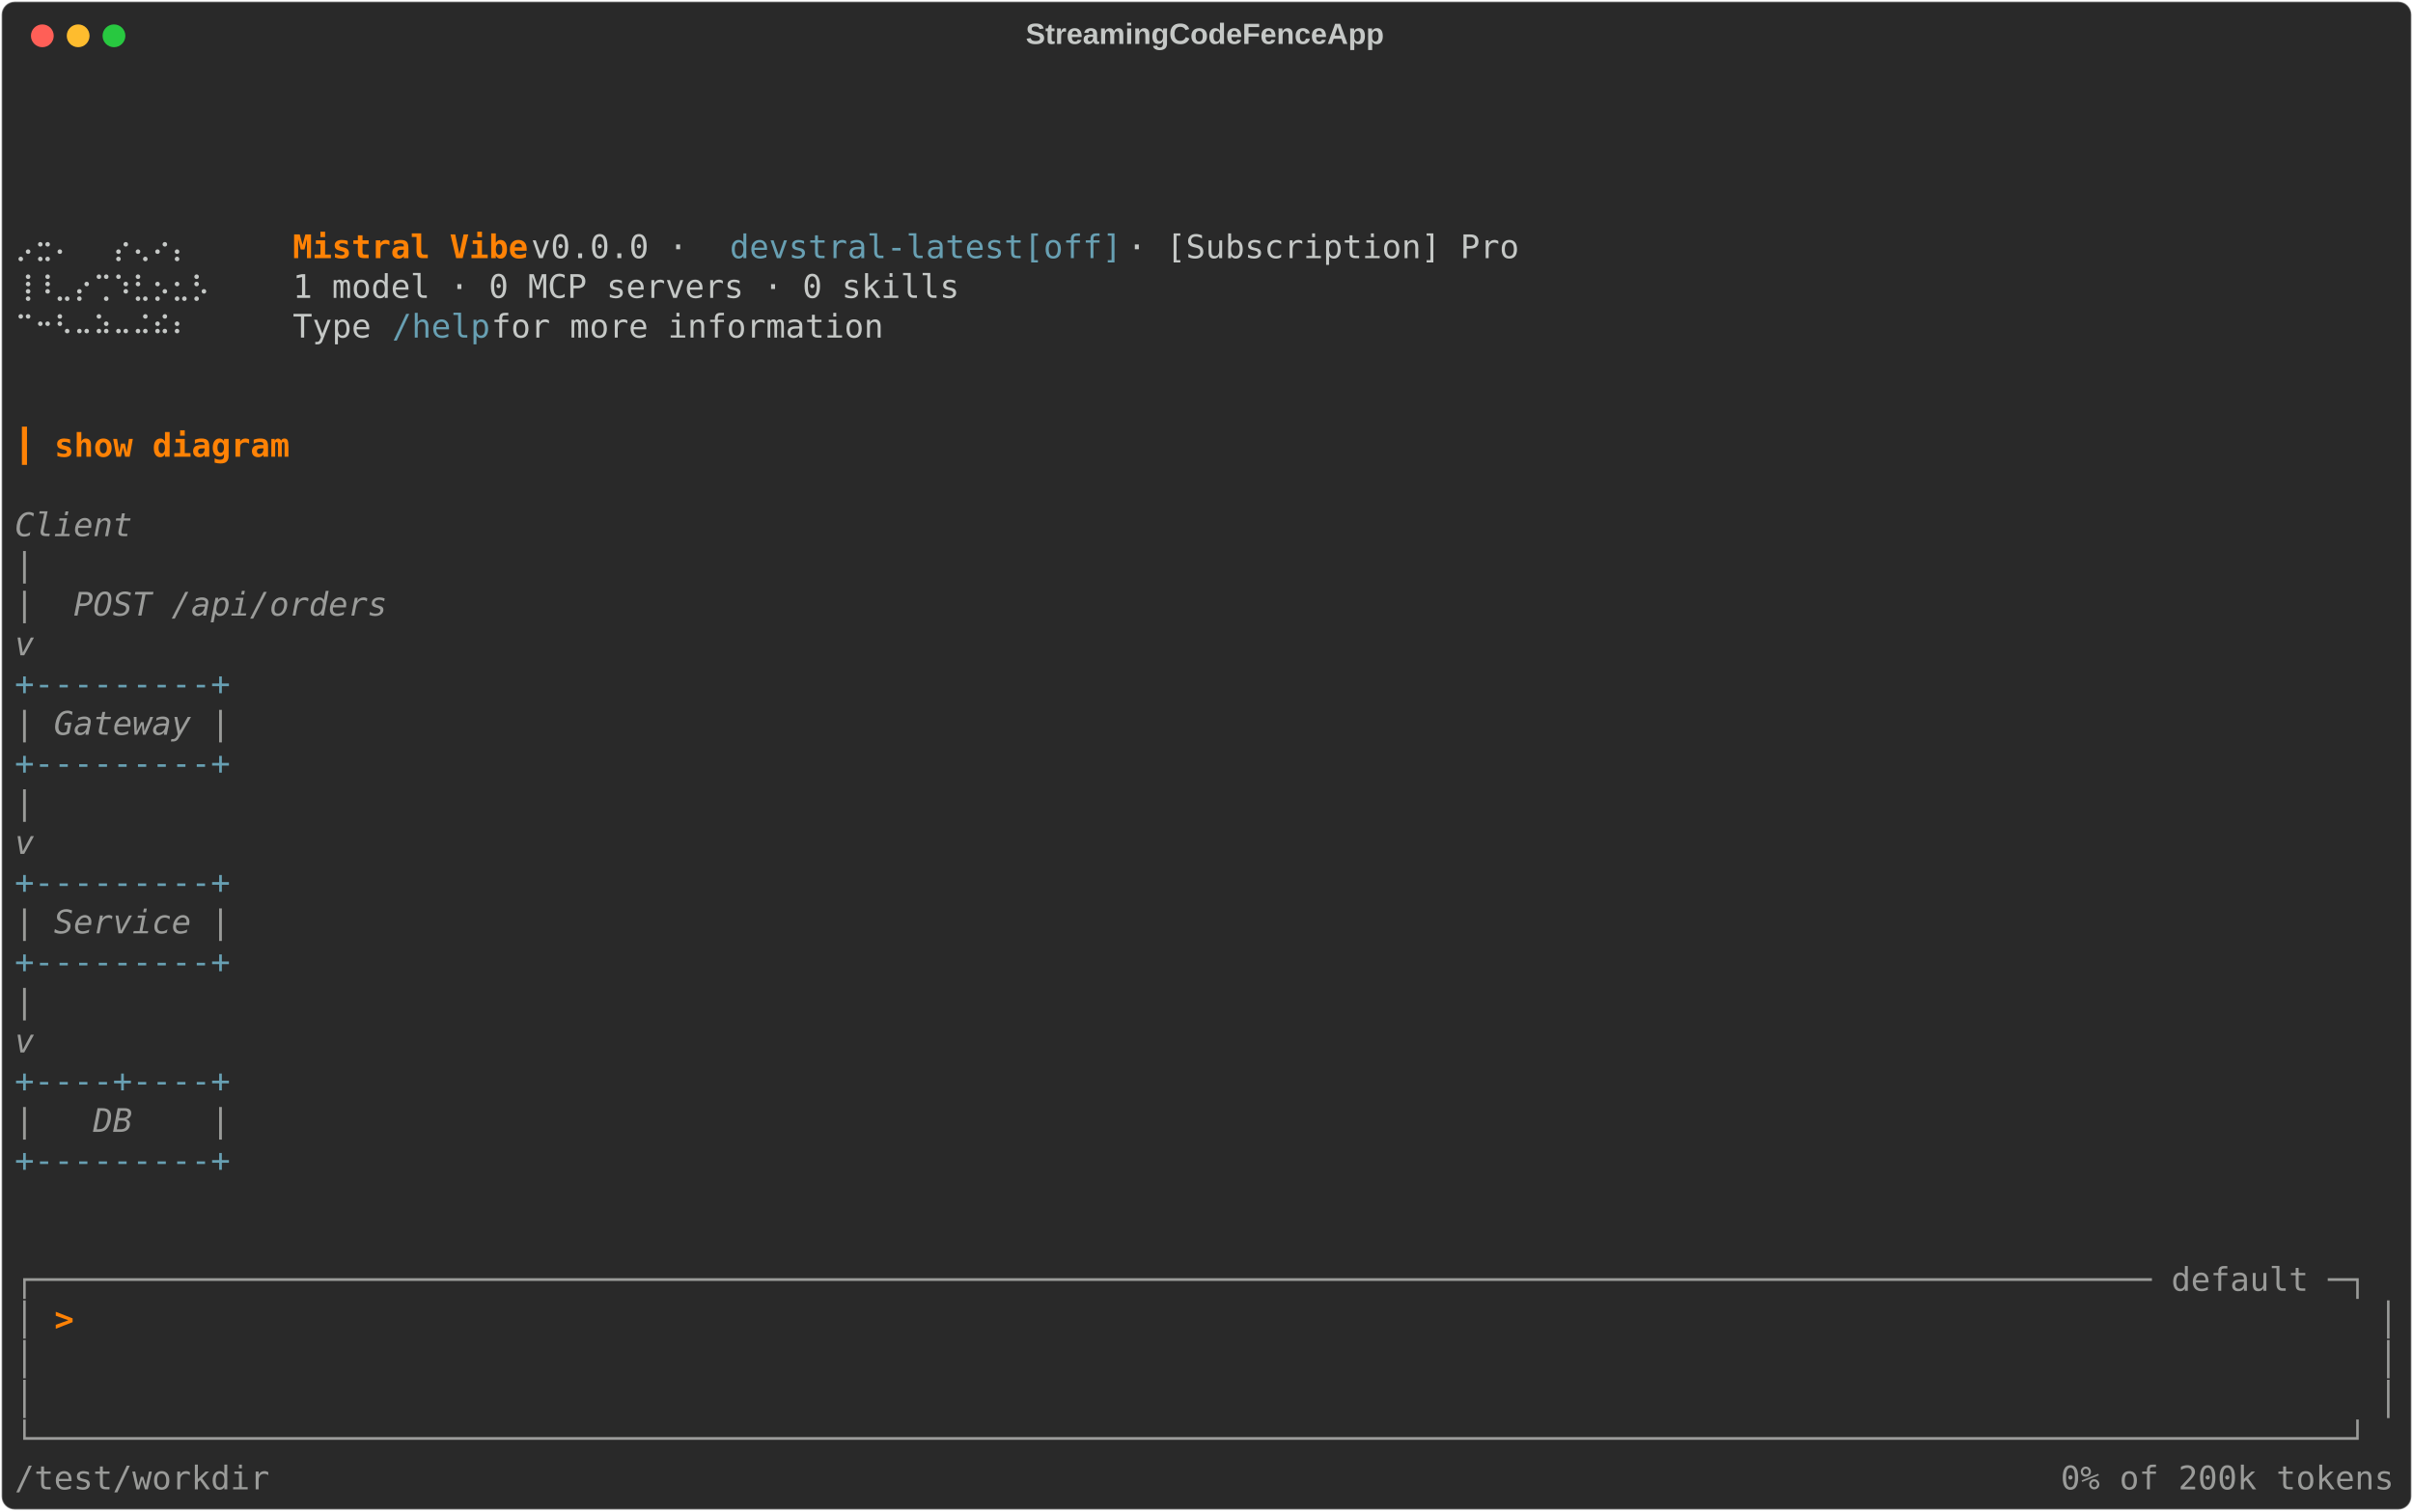
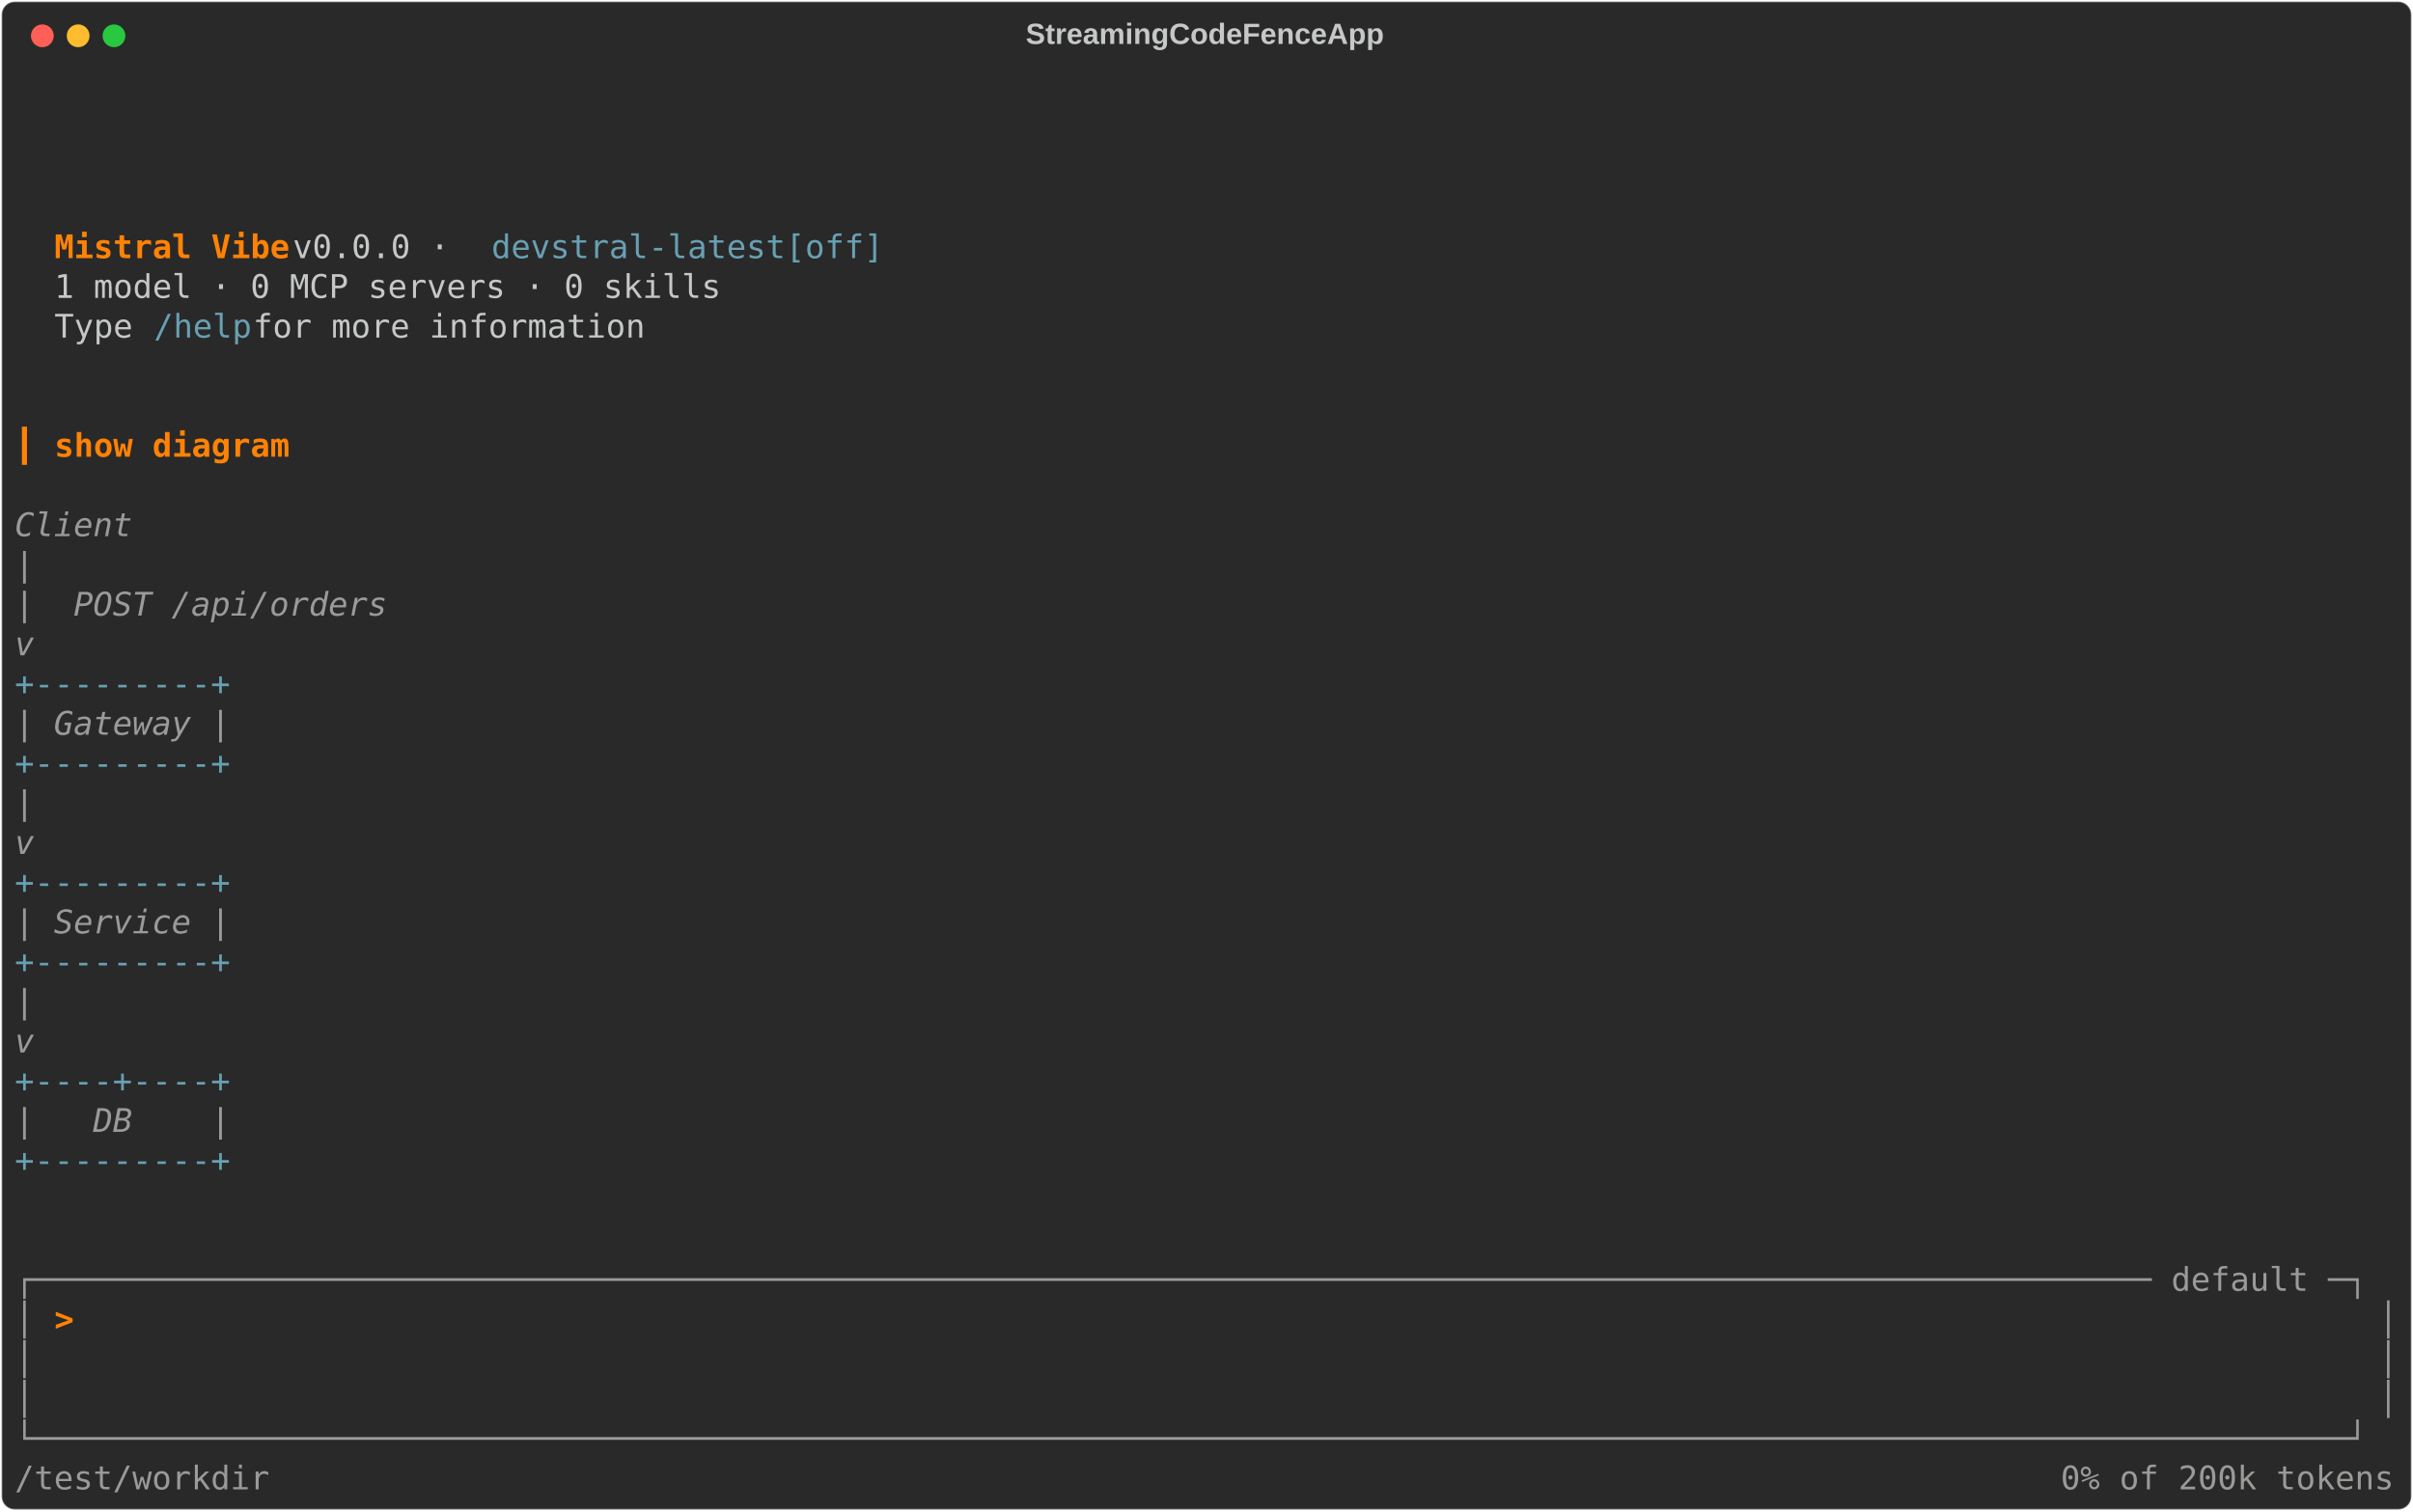
<svg xmlns="http://www.w3.org/2000/svg" class="rich-terminal" viewBox="0 0 1482 928.4">
  <style>

    @font-face {
        font-family: "Fira Code";
        src: local("FiraCode-Regular"),
                url("https://cdnjs.cloudflare.com/ajax/libs/firacode/6.2.0/woff2/FiraCode-Regular.woff2") format("woff2"),
                url("https://cdnjs.cloudflare.com/ajax/libs/firacode/6.2.0/woff/FiraCode-Regular.woff") format("woff");
        font-style: normal;
        font-weight: 400;
    }
    @font-face {
        font-family: "Fira Code";
        src: local("FiraCode-Bold"),
                url("https://cdnjs.cloudflare.com/ajax/libs/firacode/6.2.0/woff2/FiraCode-Bold.woff2") format("woff2"),
                url("https://cdnjs.cloudflare.com/ajax/libs/firacode/6.2.0/woff/FiraCode-Bold.woff") format("woff");
        font-style: bold;
        font-weight: 700;
    }

    .terminal-matrix {
        font-family: Fira Code, monospace;
        font-size: 20px;
        line-height: 24.4px;
        font-variant-east-asian: full-width;
    }

    .terminal-title {
        font-size: 18px;
        font-weight: bold;
        font-family: arial;
    }

    .terminal-r1 { fill: #c5c8c6 }
.terminal-r2 { fill: #ff8205;font-weight: bold }
.terminal-r3 { fill: #68a0b3 }
.terminal-r4 { fill: #ff8205 }
.terminal-r5 { fill: #9a9b99;font-style: italic; }
.terminal-r6 { fill: #d2d2d2 }
.terminal-r7 { fill: #9a9b99 }
    </style>
  <defs>
    <clipPath id="terminal-clip-terminal">
      <rect x="0" y="0" width="1463.0" height="877.4" />
    </clipPath>
    <clipPath id="terminal-line-0">
      <rect x="0" y="1.5" width="1464" height="24.65" />
    </clipPath>
    <clipPath id="terminal-line-1">
      <rect x="0" y="25.9" width="1464" height="24.65" />
    </clipPath>
    <clipPath id="terminal-line-2">
      <rect x="0" y="50.3" width="1464" height="24.65" />
    </clipPath>
    <clipPath id="terminal-line-3">
      <rect x="0" y="74.7" width="1464" height="24.65" />
    </clipPath>
    <clipPath id="terminal-line-4">
      <rect x="0" y="99.1" width="1464" height="24.65" />
    </clipPath>
    <clipPath id="terminal-line-5">
      <rect x="0" y="123.5" width="1464" height="24.65" />
    </clipPath>
    <clipPath id="terminal-line-6">
      <rect x="0" y="147.9" width="1464" height="24.65" />
    </clipPath>
    <clipPath id="terminal-line-7">
      <rect x="0" y="172.3" width="1464" height="24.65" />
    </clipPath>
    <clipPath id="terminal-line-8">
      <rect x="0" y="196.7" width="1464" height="24.65" />
    </clipPath>
    <clipPath id="terminal-line-9">
      <rect x="0" y="221.1" width="1464" height="24.65" />
    </clipPath>
    <clipPath id="terminal-line-10">
      <rect x="0" y="245.5" width="1464" height="24.65" />
    </clipPath>
    <clipPath id="terminal-line-11">
      <rect x="0" y="269.9" width="1464" height="24.65" />
    </clipPath>
    <clipPath id="terminal-line-12">
      <rect x="0" y="294.3" width="1464" height="24.65" />
    </clipPath>
    <clipPath id="terminal-line-13">
      <rect x="0" y="318.7" width="1464" height="24.65" />
    </clipPath>
    <clipPath id="terminal-line-14">
      <rect x="0" y="343.1" width="1464" height="24.65" />
    </clipPath>
    <clipPath id="terminal-line-15">
      <rect x="0" y="367.5" width="1464" height="24.65" />
    </clipPath>
    <clipPath id="terminal-line-16">
      <rect x="0" y="391.9" width="1464" height="24.65" />
    </clipPath>
    <clipPath id="terminal-line-17">
      <rect x="0" y="416.3" width="1464" height="24.65" />
    </clipPath>
    <clipPath id="terminal-line-18">
      <rect x="0" y="440.7" width="1464" height="24.65" />
    </clipPath>
    <clipPath id="terminal-line-19">
      <rect x="0" y="465.1" width="1464" height="24.65" />
    </clipPath>
    <clipPath id="terminal-line-20">
      <rect x="0" y="489.5" width="1464" height="24.65" />
    </clipPath>
    <clipPath id="terminal-line-21">
      <rect x="0" y="513.9" width="1464" height="24.65" />
    </clipPath>
    <clipPath id="terminal-line-22">
      <rect x="0" y="538.3" width="1464" height="24.65" />
    </clipPath>
    <clipPath id="terminal-line-23">
      <rect x="0" y="562.7" width="1464" height="24.65" />
    </clipPath>
    <clipPath id="terminal-line-24">
      <rect x="0" y="587.1" width="1464" height="24.65" />
    </clipPath>
    <clipPath id="terminal-line-25">
      <rect x="0" y="611.5" width="1464" height="24.65" />
    </clipPath>
    <clipPath id="terminal-line-26">
      <rect x="0" y="635.9" width="1464" height="24.65" />
    </clipPath>
    <clipPath id="terminal-line-27">
      <rect x="0" y="660.3" width="1464" height="24.65" />
    </clipPath>
    <clipPath id="terminal-line-28">
      <rect x="0" y="684.7" width="1464" height="24.65" />
    </clipPath>
    <clipPath id="terminal-line-29">
      <rect x="0" y="709.1" width="1464" height="24.65" />
    </clipPath>
    <clipPath id="terminal-line-30">
      <rect x="0" y="733.5" width="1464" height="24.65" />
    </clipPath>
    <clipPath id="terminal-line-31">
      <rect x="0" y="757.9" width="1464" height="24.65" />
    </clipPath>
    <clipPath id="terminal-line-32">
      <rect x="0" y="782.3" width="1464" height="24.65" />
    </clipPath>
    <clipPath id="terminal-line-33">
      <rect x="0" y="806.7" width="1464" height="24.65" />
    </clipPath>
    <clipPath id="terminal-line-34">
      <rect x="0" y="831.1" width="1464" height="24.65" />
    </clipPath>
  </defs>
  <rect fill="#292929" stroke="rgba(255,255,255,0.35)" stroke-width="1" x="1" y="1" width="1480" height="926.4" rx="8" />
  <text class="terminal-title" fill="#c5c8c6" text-anchor="middle" x="740" y="27">StreamingCodeFenceApp</text>
  <g transform="translate(26,22)">
    <circle cx="0" cy="0" r="7" fill="#ff5f57" />
    <circle cx="22" cy="0" r="7" fill="#febc2e" />
    <circle cx="44" cy="0" r="7" fill="#28c840" />
  </g>
  <g transform="translate(9, 41)" clip-path="url(#terminal-clip-terminal)">
    <g class="terminal-matrix">
      <text class="terminal-r1" x="1464" y="20" textLength="12.2" clip-path="url(#terminal-line-0)">
</text>
      <text class="terminal-r1" x="1464" y="44.4" textLength="12.2" clip-path="url(#terminal-line-1)">
</text>
      <text class="terminal-r1" x="1464" y="68.8" textLength="12.2" clip-path="url(#terminal-line-2)">
</text>
      <text class="terminal-r1" x="1464" y="93.2" textLength="12.2" clip-path="url(#terminal-line-3)">
</text>
-       <text class="terminal-r1" x="0" y="117.6" textLength="134.2" clip-path="url(#terminal-line-4)">  ⡠⣒⠄  ⡔⢄⠔⡄</text>
-       <text class="terminal-r2" x="170.8" y="117.6" textLength="146.4" clip-path="url(#terminal-line-4)">Mistral Vibe</text>
-       <text class="terminal-r1" x="317.2" y="117.6" textLength="122" clip-path="url(#terminal-line-4)"> v0.0.0 · </text>
-       <text class="terminal-r3" x="439.2" y="117.6" textLength="244" clip-path="url(#terminal-line-4)">devstral-latest[off]</text>
-       <text class="terminal-r1" x="683.2" y="117.6" textLength="256.2" clip-path="url(#terminal-line-4)"> · [Subscription] Pro</text>
+       <text class="terminal-r2" x="24.4" y="117.6" textLength="146.4" clip-path="url(#terminal-line-4)">Mistral Vibe</text>
+       <text class="terminal-r1" x="170.8" y="117.6" textLength="122" clip-path="url(#terminal-line-4)"> v0.0.0 · </text>
+       <text class="terminal-r3" x="292.8" y="117.6" textLength="244" clip-path="url(#terminal-line-4)">devstral-latest[off]</text>
      <text class="terminal-r1" x="1464" y="117.6" textLength="12.2" clip-path="url(#terminal-line-4)">
</text>
-       <text class="terminal-r1" x="0" y="142" textLength="134.2" clip-path="url(#terminal-line-5)"> ⢸⠸⣀⡔⢉⠱⣃⡢⣂⡣</text>
-       <text class="terminal-r1" x="170.8" y="142" textLength="414.8" clip-path="url(#terminal-line-5)">1 model · 0 MCP servers · 0 skills</text>
+       <text class="terminal-r1" x="24.4" y="142" textLength="414.8" clip-path="url(#terminal-line-5)">1 model · 0 MCP servers · 0 skills</text>
      <text class="terminal-r1" x="1464" y="142" textLength="12.2" clip-path="url(#terminal-line-5)">
</text>
-       <text class="terminal-r1" x="0" y="166.4" textLength="134.2" clip-path="url(#terminal-line-6)">  ⠉⠒⠣⠤⠵⠤⠬⠮⠆</text>
-       <text class="terminal-r1" x="170.8" y="166.4" textLength="61" clip-path="url(#terminal-line-6)">Type </text>
-       <text class="terminal-r3" x="231.8" y="166.4" textLength="61" clip-path="url(#terminal-line-6)">/help</text>
-       <text class="terminal-r1" x="292.8" y="166.4" textLength="256.2" clip-path="url(#terminal-line-6)"> for more information</text>
+       <text class="terminal-r1" x="24.4" y="166.4" textLength="61" clip-path="url(#terminal-line-6)">Type </text>
+       <text class="terminal-r3" x="85.4" y="166.4" textLength="61" clip-path="url(#terminal-line-6)">/help</text>
+       <text class="terminal-r1" x="146.4" y="166.4" textLength="256.2" clip-path="url(#terminal-line-6)"> for more information</text>
      <text class="terminal-r1" x="1464" y="166.4" textLength="12.2" clip-path="url(#terminal-line-6)">
</text>
      <text class="terminal-r1" x="1464" y="190.8" textLength="12.2" clip-path="url(#terminal-line-7)">
</text>
      <text class="terminal-r1" x="1464" y="215.2" textLength="12.2" clip-path="url(#terminal-line-8)">
</text>
      <text class="terminal-r4" x="0" y="239.6" textLength="12.2" clip-path="url(#terminal-line-9)">┃</text>
      <text class="terminal-r2" x="24.4" y="239.6" textLength="146.4" clip-path="url(#terminal-line-9)">show diagram</text>
      <text class="terminal-r1" x="1464" y="239.6" textLength="12.2" clip-path="url(#terminal-line-9)">
</text>
      <text class="terminal-r1" x="1464" y="264" textLength="12.2" clip-path="url(#terminal-line-10)">
</text>
      <text class="terminal-r5" x="0" y="288.4" textLength="97.6" clip-path="url(#terminal-line-11)">  Client</text>
      <text class="terminal-r1" x="1464" y="288.4" textLength="12.2" clip-path="url(#terminal-line-11)">
</text>
      <text class="terminal-r5" x="0" y="312.8" textLength="61" clip-path="url(#terminal-line-12)">    |</text>
      <text class="terminal-r1" x="1464" y="312.8" textLength="12.2" clip-path="url(#terminal-line-12)">
</text>
      <text class="terminal-r5" x="0" y="337.2" textLength="280.6" clip-path="url(#terminal-line-13)">    |  POST /api/orders</text>
      <text class="terminal-r1" x="1464" y="337.2" textLength="12.2" clip-path="url(#terminal-line-13)">
</text>
      <text class="terminal-r5" x="0" y="361.6" textLength="61" clip-path="url(#terminal-line-14)">    v</text>
      <text class="terminal-r1" x="1464" y="361.6" textLength="12.2" clip-path="url(#terminal-line-14)">
</text>
      <text class="terminal-r3" x="0" y="386" textLength="134.2" clip-path="url(#terminal-line-15)">+---------+</text>
      <text class="terminal-r1" x="1464" y="386" textLength="12.2" clip-path="url(#terminal-line-15)">
</text>
      <text class="terminal-r5" x="0" y="410.4" textLength="134.2" clip-path="url(#terminal-line-16)">| Gateway |</text>
      <text class="terminal-r1" x="1464" y="410.4" textLength="12.2" clip-path="url(#terminal-line-16)">
</text>
      <text class="terminal-r3" x="0" y="434.8" textLength="134.2" clip-path="url(#terminal-line-17)">+---------+</text>
      <text class="terminal-r1" x="1464" y="434.8" textLength="12.2" clip-path="url(#terminal-line-17)">
</text>
      <text class="terminal-r5" x="0" y="459.2" textLength="61" clip-path="url(#terminal-line-18)">    |</text>
      <text class="terminal-r1" x="1464" y="459.2" textLength="12.2" clip-path="url(#terminal-line-18)">
</text>
      <text class="terminal-r5" x="0" y="483.6" textLength="61" clip-path="url(#terminal-line-19)">    v</text>
      <text class="terminal-r1" x="1464" y="483.6" textLength="12.2" clip-path="url(#terminal-line-19)">
</text>
      <text class="terminal-r3" x="0" y="508" textLength="134.2" clip-path="url(#terminal-line-20)">+---------+</text>
      <text class="terminal-r1" x="1464" y="508" textLength="12.2" clip-path="url(#terminal-line-20)">
</text>
      <text class="terminal-r5" x="0" y="532.4" textLength="134.2" clip-path="url(#terminal-line-21)">| Service |</text>
      <text class="terminal-r1" x="1464" y="532.4" textLength="12.2" clip-path="url(#terminal-line-21)">
</text>
      <text class="terminal-r3" x="0" y="556.8" textLength="134.2" clip-path="url(#terminal-line-22)">+---------+</text>
      <text class="terminal-r1" x="1464" y="556.8" textLength="12.2" clip-path="url(#terminal-line-22)">
</text>
      <text class="terminal-r5" x="0" y="581.2" textLength="61" clip-path="url(#terminal-line-23)">    |</text>
      <text class="terminal-r1" x="1464" y="581.2" textLength="12.2" clip-path="url(#terminal-line-23)">
</text>
      <text class="terminal-r5" x="0" y="605.6" textLength="61" clip-path="url(#terminal-line-24)">    v</text>
      <text class="terminal-r1" x="1464" y="605.6" textLength="12.2" clip-path="url(#terminal-line-24)">
</text>
      <text class="terminal-r3" x="0" y="630" textLength="134.2" clip-path="url(#terminal-line-25)">+----+----+</text>
      <text class="terminal-r1" x="1464" y="630" textLength="12.2" clip-path="url(#terminal-line-25)">
</text>
      <text class="terminal-r5" x="0" y="654.4" textLength="134.2" clip-path="url(#terminal-line-26)">|   DB    |</text>
      <text class="terminal-r1" x="1464" y="654.4" textLength="12.2" clip-path="url(#terminal-line-26)">
</text>
      <text class="terminal-r3" x="0" y="678.8" textLength="134.2" clip-path="url(#terminal-line-27)">+---------+</text>
      <text class="terminal-r1" x="1464" y="678.8" textLength="12.2" clip-path="url(#terminal-line-27)">
</text>
      <text class="terminal-r1" x="1464" y="703.2" textLength="12.2" clip-path="url(#terminal-line-28)">
</text>
      <text class="terminal-r1" x="1464" y="727.6" textLength="12.2" clip-path="url(#terminal-line-29)">
</text>
      <text class="terminal-r7" x="0" y="752" textLength="1464" clip-path="url(#terminal-line-30)">┌──────────────────────────────────────────────────────────────────────────────────────────────────────────── default ─┐</text>
      <text class="terminal-r1" x="1464" y="752" textLength="12.2" clip-path="url(#terminal-line-30)">
</text>
      <text class="terminal-r7" x="0" y="776.4" textLength="12.2" clip-path="url(#terminal-line-31)">│</text>
      <text class="terminal-r2" x="24.4" y="776.4" textLength="12.2" clip-path="url(#terminal-line-31)">&gt;</text>
      <text class="terminal-r7" x="1451.8" y="776.4" textLength="12.2" clip-path="url(#terminal-line-31)">│</text>
      <text class="terminal-r1" x="1464" y="776.4" textLength="12.2" clip-path="url(#terminal-line-31)">
</text>
      <text class="terminal-r7" x="0" y="800.8" textLength="12.2" clip-path="url(#terminal-line-32)">│</text>
      <text class="terminal-r7" x="1451.8" y="800.8" textLength="12.2" clip-path="url(#terminal-line-32)">│</text>
      <text class="terminal-r1" x="1464" y="800.8" textLength="12.2" clip-path="url(#terminal-line-32)">
</text>
      <text class="terminal-r7" x="0" y="825.2" textLength="12.2" clip-path="url(#terminal-line-33)">│</text>
      <text class="terminal-r7" x="1451.8" y="825.2" textLength="12.2" clip-path="url(#terminal-line-33)">│</text>
      <text class="terminal-r1" x="1464" y="825.2" textLength="12.2" clip-path="url(#terminal-line-33)">
</text>
      <text class="terminal-r7" x="0" y="849.6" textLength="1464" clip-path="url(#terminal-line-34)">└──────────────────────────────────────────────────────────────────────────────────────────────────────────────────────┘</text>
      <text class="terminal-r1" x="1464" y="849.6" textLength="12.2" clip-path="url(#terminal-line-34)">
</text>
      <text class="terminal-r7" x="0" y="874" textLength="158.6" clip-path="url(#terminal-line-35)">/test/workdir</text>
      <text class="terminal-r7" x="1256.6" y="874" textLength="207.4" clip-path="url(#terminal-line-35)">0% of 200k tokens</text>
    </g>
  </g>
</svg>
